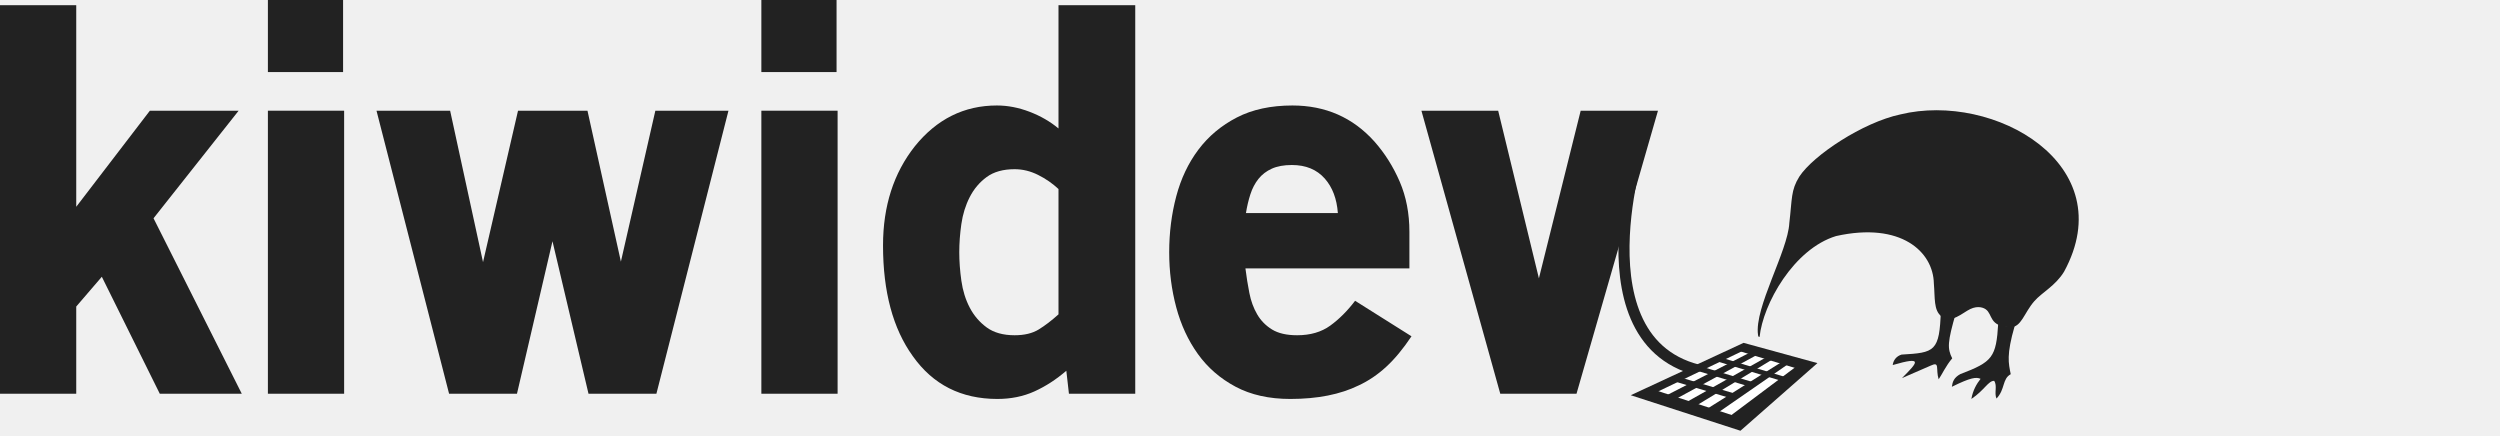
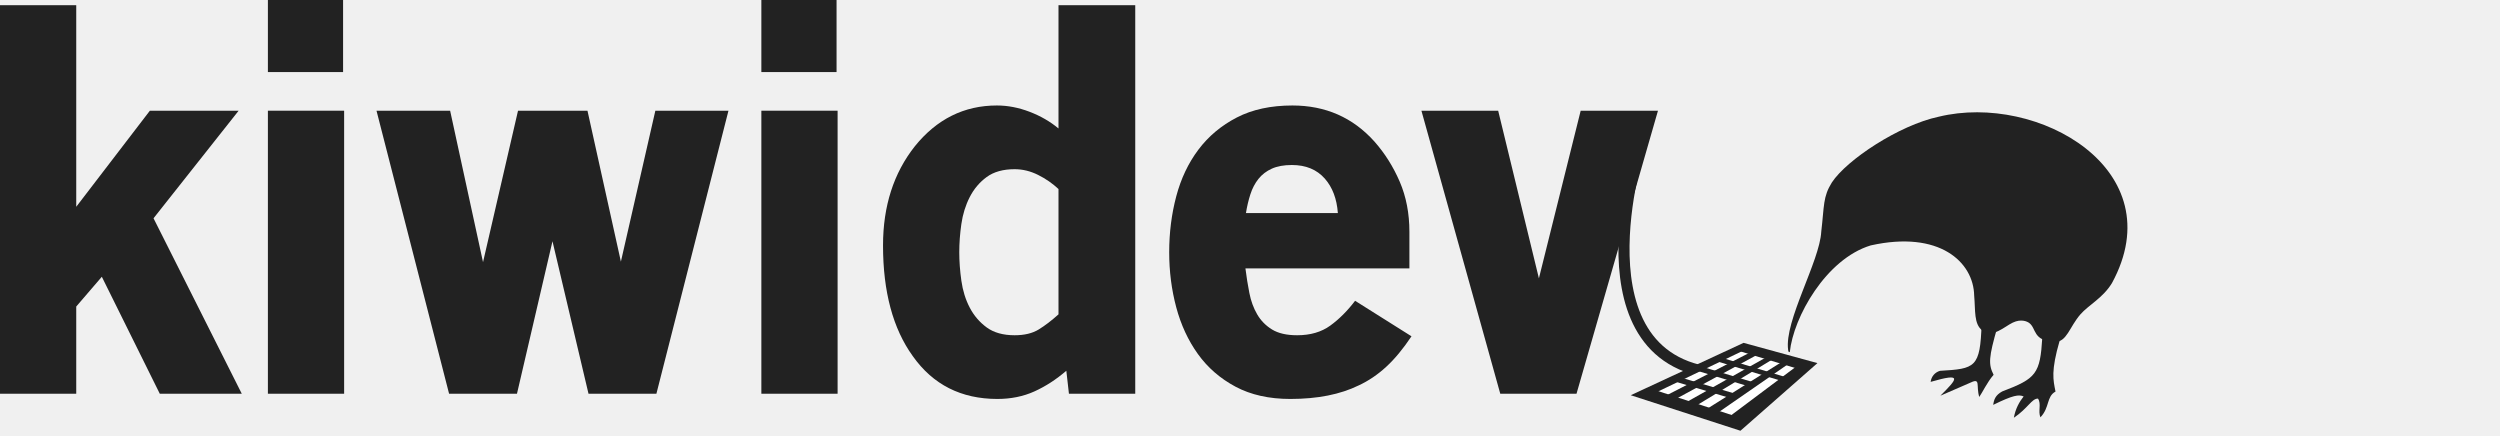
<svg xmlns="http://www.w3.org/2000/svg" version="1.1" x="0px" y="0px" width="270" height="47" viewBox="0, 0, 270, 47">
  <g id="Layer 1">
    <path d="M176.906,16.596 C176.906,16.596 169.344,41.149 187.977,40.383" fill-opacity="0" stroke="#222222" stroke-width="1.2" stroke-linejoin="bevel" />
-     <path d="M180.314,50.981 C169.672,46.641 170.308,56.341 163.508,52.461" fill-opacity="0" stroke="#222222" stroke-width="1.2" stroke-linecap="round" />
+     <path d="M182.197,71.481 C171.555,67.141 172.19,76.841 165.391,72.961" fill-opacity="0" stroke="#222222" stroke-width="1.2" stroke-linecap="round" />
    <g>
      <path d="M17.257,42.523 L26.112,42.523 L16.581,23.574 L25.773,11.956 L16.186,11.956 L8.234,22.333 L8.234,0.564 L0,0.564 L0,42.523 L8.234,42.523 L8.234,33.105 L10.997,29.89 z" fill="#222222" />
      <path d="M28.932,7.783 L37.053,7.783 L37.053,0 L28.932,0 z M28.932,42.523 L37.166,42.523 L37.166,11.956 L28.932,11.956 z" fill="#222222" />
      <path d="M70.891,42.523 L78.674,11.956 L70.778,11.956 L67.056,28.255 L63.447,11.956 L55.946,11.956 L52.167,28.311 L48.614,11.956 L40.662,11.956 L48.501,42.523 L55.833,42.523 L59.668,26.055 L63.559,42.523 z" fill="#222222" />
      <path d="M82.227,7.783 L90.348,7.783 L90.348,0 L82.227,0 z M82.227,42.523 L90.461,42.523 L90.461,11.956 L82.227,11.956 z" fill="#222222" />
      <path d="M115.445,42.523 L122.607,42.523 L122.607,0.564 L114.317,0.564 L114.317,13.874 Q112.963,12.746 111.187,12.069 Q109.41,11.392 107.662,11.392 Q102.361,11.392 98.808,15.791 Q95.367,20.134 95.367,26.507 Q95.367,34.007 98.582,38.463 Q101.853,43.087 107.718,43.087 Q109.918,43.087 111.723,42.27 Q113.527,41.452 115.163,40.042 z M114.317,20.416 L114.317,33.951 Q113.189,34.966 112.174,35.587 Q111.159,36.207 109.579,36.207 Q107.718,36.207 106.562,35.361 Q105.406,34.515 104.729,33.218 Q104.053,31.921 103.827,30.313 Q103.601,28.706 103.601,27.24 Q103.601,25.773 103.827,24.194 Q104.053,22.615 104.729,21.29 Q105.406,19.965 106.562,19.119 Q107.718,18.273 109.579,18.273 Q110.877,18.273 112.117,18.893 Q113.358,19.513 114.317,20.416 z" fill="#222222" />
      <path d="M146.745,41.621 Q148.324,40.888 149.706,39.619 Q151.088,38.35 152.441,36.32 L146.35,32.485 Q145.11,34.12 143.671,35.164 Q142.233,36.207 140.09,36.207 Q138.398,36.207 137.383,35.587 Q136.368,34.966 135.776,33.951 Q135.184,32.936 134.93,31.639 Q134.676,30.342 134.507,28.988 L152.216,28.988 L152.216,25.04 Q152.216,22.051 151.172,19.626 Q150.129,17.201 148.437,15.284 Q144.94,11.392 139.583,11.392 Q136.086,11.392 133.576,12.689 Q131.067,13.986 129.431,16.158 Q127.796,18.329 127.034,21.205 Q126.273,24.082 126.273,27.24 Q126.273,30.342 127.034,33.19 Q127.796,36.038 129.375,38.237 Q130.954,40.437 133.435,41.762 Q135.917,43.087 139.357,43.087 Q143.756,43.087 146.745,41.621 z M143.079,19.288 Q144.32,20.698 144.489,23.01 L134.563,23.01 Q134.733,21.938 135.043,20.98 Q135.353,20.021 135.917,19.316 Q136.481,18.611 137.355,18.216 Q138.229,17.821 139.526,17.821 Q141.782,17.821 143.079,19.288 z" fill="#222222" />
      <path d="M170.263,42.523 L179.061,11.956 L170.714,11.956 L166.202,30.06 L161.803,11.956 L153.513,11.956 L162.029,42.523 z" fill="#222222" />
-     </g>
-     <g>
-       <path d="M222.917,29.346 C229.219,17.774 215.361,9.891 205.236,12.358 C201.182,13.223 195.84,16.765 194.328,19.072 C193.407,20.553 193.562,21.415 193.246,24.095 C193.09,27.118 189.45,33.228 189.865,36.158 C189.902,36.417 189.896,36.327 190.035,36.394 C190.396,32.837 193.718,26.885 198.296,25.494 C205.304,23.932 208.791,27.192 208.856,30.61 C208.994,32.169 208.812,33.514 209.679,34.17 C210.761,34.989 211.933,33.783 212.793,33.376 C213.654,32.969 214.253,33.256 214.465,33.408 C215.236,33.959 214.796,35.247 217.084,35.337 C218.312,35.385 218.585,33.808 219.701,32.533 C220.551,31.561 221.979,30.879 222.917,29.346 z" fill="#222222" />
-       <path d="M217.589,35.191 C216.92,35.337 216.327,35.238 215.81,34.893 C215.589,38.611 215.197,39.078 211.715,40.402 C211.028,40.779 210.875,41.221 210.799,41.773 C212.842,40.768 213.422,40.699 213.903,40.914 C213.478,41.449 213.072,42.148 212.907,43.087 C214.327,42.137 214.737,41.114 215.37,41.131 C215.738,41.68 215.351,42.413 215.619,43.044 C216.579,42.045 216.222,40.918 217.159,40.414 C216.923,39.225 216.674,38.35 217.589,35.191 z" fill="#222222" />
-       <path d="M211.239,33.786 C210.57,34.213 210.13,33.868 209.613,33.523 C209.472,37.985 208.969,38.085 205.365,38.296 C204.831,38.462 204.488,38.873 204.411,39.425 C207.744,38.46 207.139,39.101 205.407,40.838 L208.525,39.482 C209.537,39.005 209.031,39.836 209.374,40.965 C209.71,40.492 210.16,39.492 210.839,38.703 C210.3,37.638 210.324,36.946 211.239,33.786 z" fill="#222222" />
    </g>
    <path d="M188.305,37.028 L196.283,39.216 L187.968,46.521 L176.119,42.683 L188.305,37.028 z" fill="#222222" />
    <path d="M188.566,37.728 L189.273,37.93 L179.237,43.08 L178.155,42.718 L188.566,37.728 z" fill="#FFFFFF" />
    <path d="M190.215,38.08 L191.175,38.349 L181.607,43.728 L180.496,43.358 L190.215,38.08 z" fill="#FFFFFF" />
    <path d="M191.873,38.543 L192.833,38.837 L183.827,44.489 L182.683,44.119 L191.873,38.543 z" fill="#FFFFFF" />
    <path d="M193.446,39.097 L194.338,39.324 L186.602,45.117 L185.445,44.633 L193.446,39.097 z" fill="#FFFFFF" />
    <path d="M188.457,37.314 L195.088,39.199 L194.338,39.883 L187.477,37.805 L188.457,37.314 z" fill="#222222" />
    <path d="M185.635,38.543 L193.084,40.799 L192.598,41.197 L185.108,38.924 L185.635,38.543 z" fill="#222222" />
    <path d="M178.414,42.023 L187.885,45.102 L187.043,45.898 L177.213,42.902 L178.414,42.023 z" fill="#222222" />
    <path d="M181.104,40.649 L187.885,42.664 L187.177,43.087 L180.395,41.057 L181.104,40.649 z" fill="#222222" />
    <path d="M183.272,39.44 L189.832,41.429 L189.155,41.817 L182.859,39.914 L183.272,39.44 z" fill="#222222" />
+     <g>
+       <path d="M221.686,-47.671 C226.648,-60.885 210.773,-67.183 200.401,-63.058 C196.229,-61.537 191.09,-56.985 189.829,-54.312 C189.073,-52.604 189.366,-51.712 189.43,-48.823 C189.714,-45.593 186.763,-38.569 187.64,-35.523 C187.718,-35.254 187.698,-35.349 187.855,-35.298 C187.709,-39.125 190.345,-45.934 194.995,-48.09 C202.196,-50.792 206.381,-47.852 206.958,-44.237 C207.338,-42.603 207.345,-41.149 208.362,-40.582 C209.631,-39.875 210.695,-41.329 211.547,-41.889 C212.399,-42.448 213.078,-42.233 213.325,-42.104 C214.225,-41.634 213.95,-40.202 216.391,-40.448 C217.7,-40.58 217.755,-42.293 218.749,-43.812 C219.506,-44.969 220.919,-45.905 221.686,-47.671 z" fill="#222222" />
+       <path d="M216.904,-40.678 C216.216,-40.423 215.573,-40.44 214.973,-40.729 C215.292,-36.752 214.947,-36.198 211.449,-34.275 C210.777,-33.773 210.681,-33.281 210.682,-32.684 C212.699,-34.055 213.305,-34.215 213.847,-34.058 C213.475,-33.428 213.149,-32.625 213.114,-31.604 C214.478,-32.823 214.761,-33.97 215.435,-34.046 C215.908,-33.519 215.606,-32.683 215.984,-32.054 C216.854,-33.256 216.307,-34.399 217.226,-35.073 C216.799,-36.299 216.404,-37.19 216.904,-40.678 z" fill="#222222" />
+       <path d="M209.96,-41.222 C209.314,-40.67 208.795,-40.97 208.196,-41.259 C208.711,-36.505 208.192,-36.324 204.4,-35.564 C203.859,-35.308 203.556,-34.82 203.556,-34.223 C206.948,-35.744 206.402,-34.974 204.823,-32.873 L207.929,-34.776 C208.931,-35.433 208.518,-34.476 209.05,-33.33 C209.336,-33.882 209.665,-35.009 210.267,-35.947 C209.537,-36.996 209.46,-37.734 209.96,-41.222 z" fill="#222222" />
+     </g>
+     <g>
+       <path d="M228.088,30.579 C234.755,18.336 220.093,9.995 209.381,12.605 C205.091,13.52 199.44,17.268 197.84,19.708 C196.866,21.276 197.03,22.188 196.696,25.023 C196.53,28.221 192.679,34.686 193.119,37.786 C193.158,38.06 193.151,37.965 193.298,38.036 C193.68,34.272 197.194,27.975 202.038,26.504 C209.453,24.85 213.142,28.3 213.211,31.916 C213.357,33.566 213.165,34.989 214.082,35.683 C215.226,36.549 216.467,35.273 217.377,34.843 C218.287,34.412 218.922,34.715 219.146,34.876 C219.961,35.459 219.496,36.822 221.917,36.917 C223.215,36.968 223.504,35.299 224.685,33.951 C225.584,32.923 227.095,32.201 228.088,30.579 z" fill="#222222" />
+       <path d="M222.45,36.762 C221.742,36.917 221.115,36.812 220.569,36.447 C220.334,40.382 219.92,40.876 216.235,42.277 C215.509,42.675 215.347,43.143 215.266,43.727 C217.428,42.663 218.042,42.59 218.551,42.818 C218.101,43.383 217.671,44.123 217.497,45.117 C218.999,44.112 219.433,43.029 220.103,43.048 C220.493,43.628 220.083,44.404 220.366,45.071 C221.382,44.015 221.004,42.822 221.996,42.289 C221.746,41.031 221.482,40.105 222.45,36.762 z" fill="#222222" />
+       <path d="M215.732,35.276 C215.025,35.728 214.559,35.363 214.012,34.998 C213.863,39.719 213.33,39.824 209.518,40.048 C208.953,40.223 208.589,40.659 208.508,41.243 C212.034,40.221 211.395,40.9 209.561,42.738 L212.861,41.303 C213.931,40.798 213.396,41.677 213.759,42.872 C214.114,42.371 214.591,41.313 215.309,40.478 C214.738,39.352 214.765,38.619 215.732,35.276 z" fill="#222222" />
+     </g>
  </g>
  <defs />
</svg>
